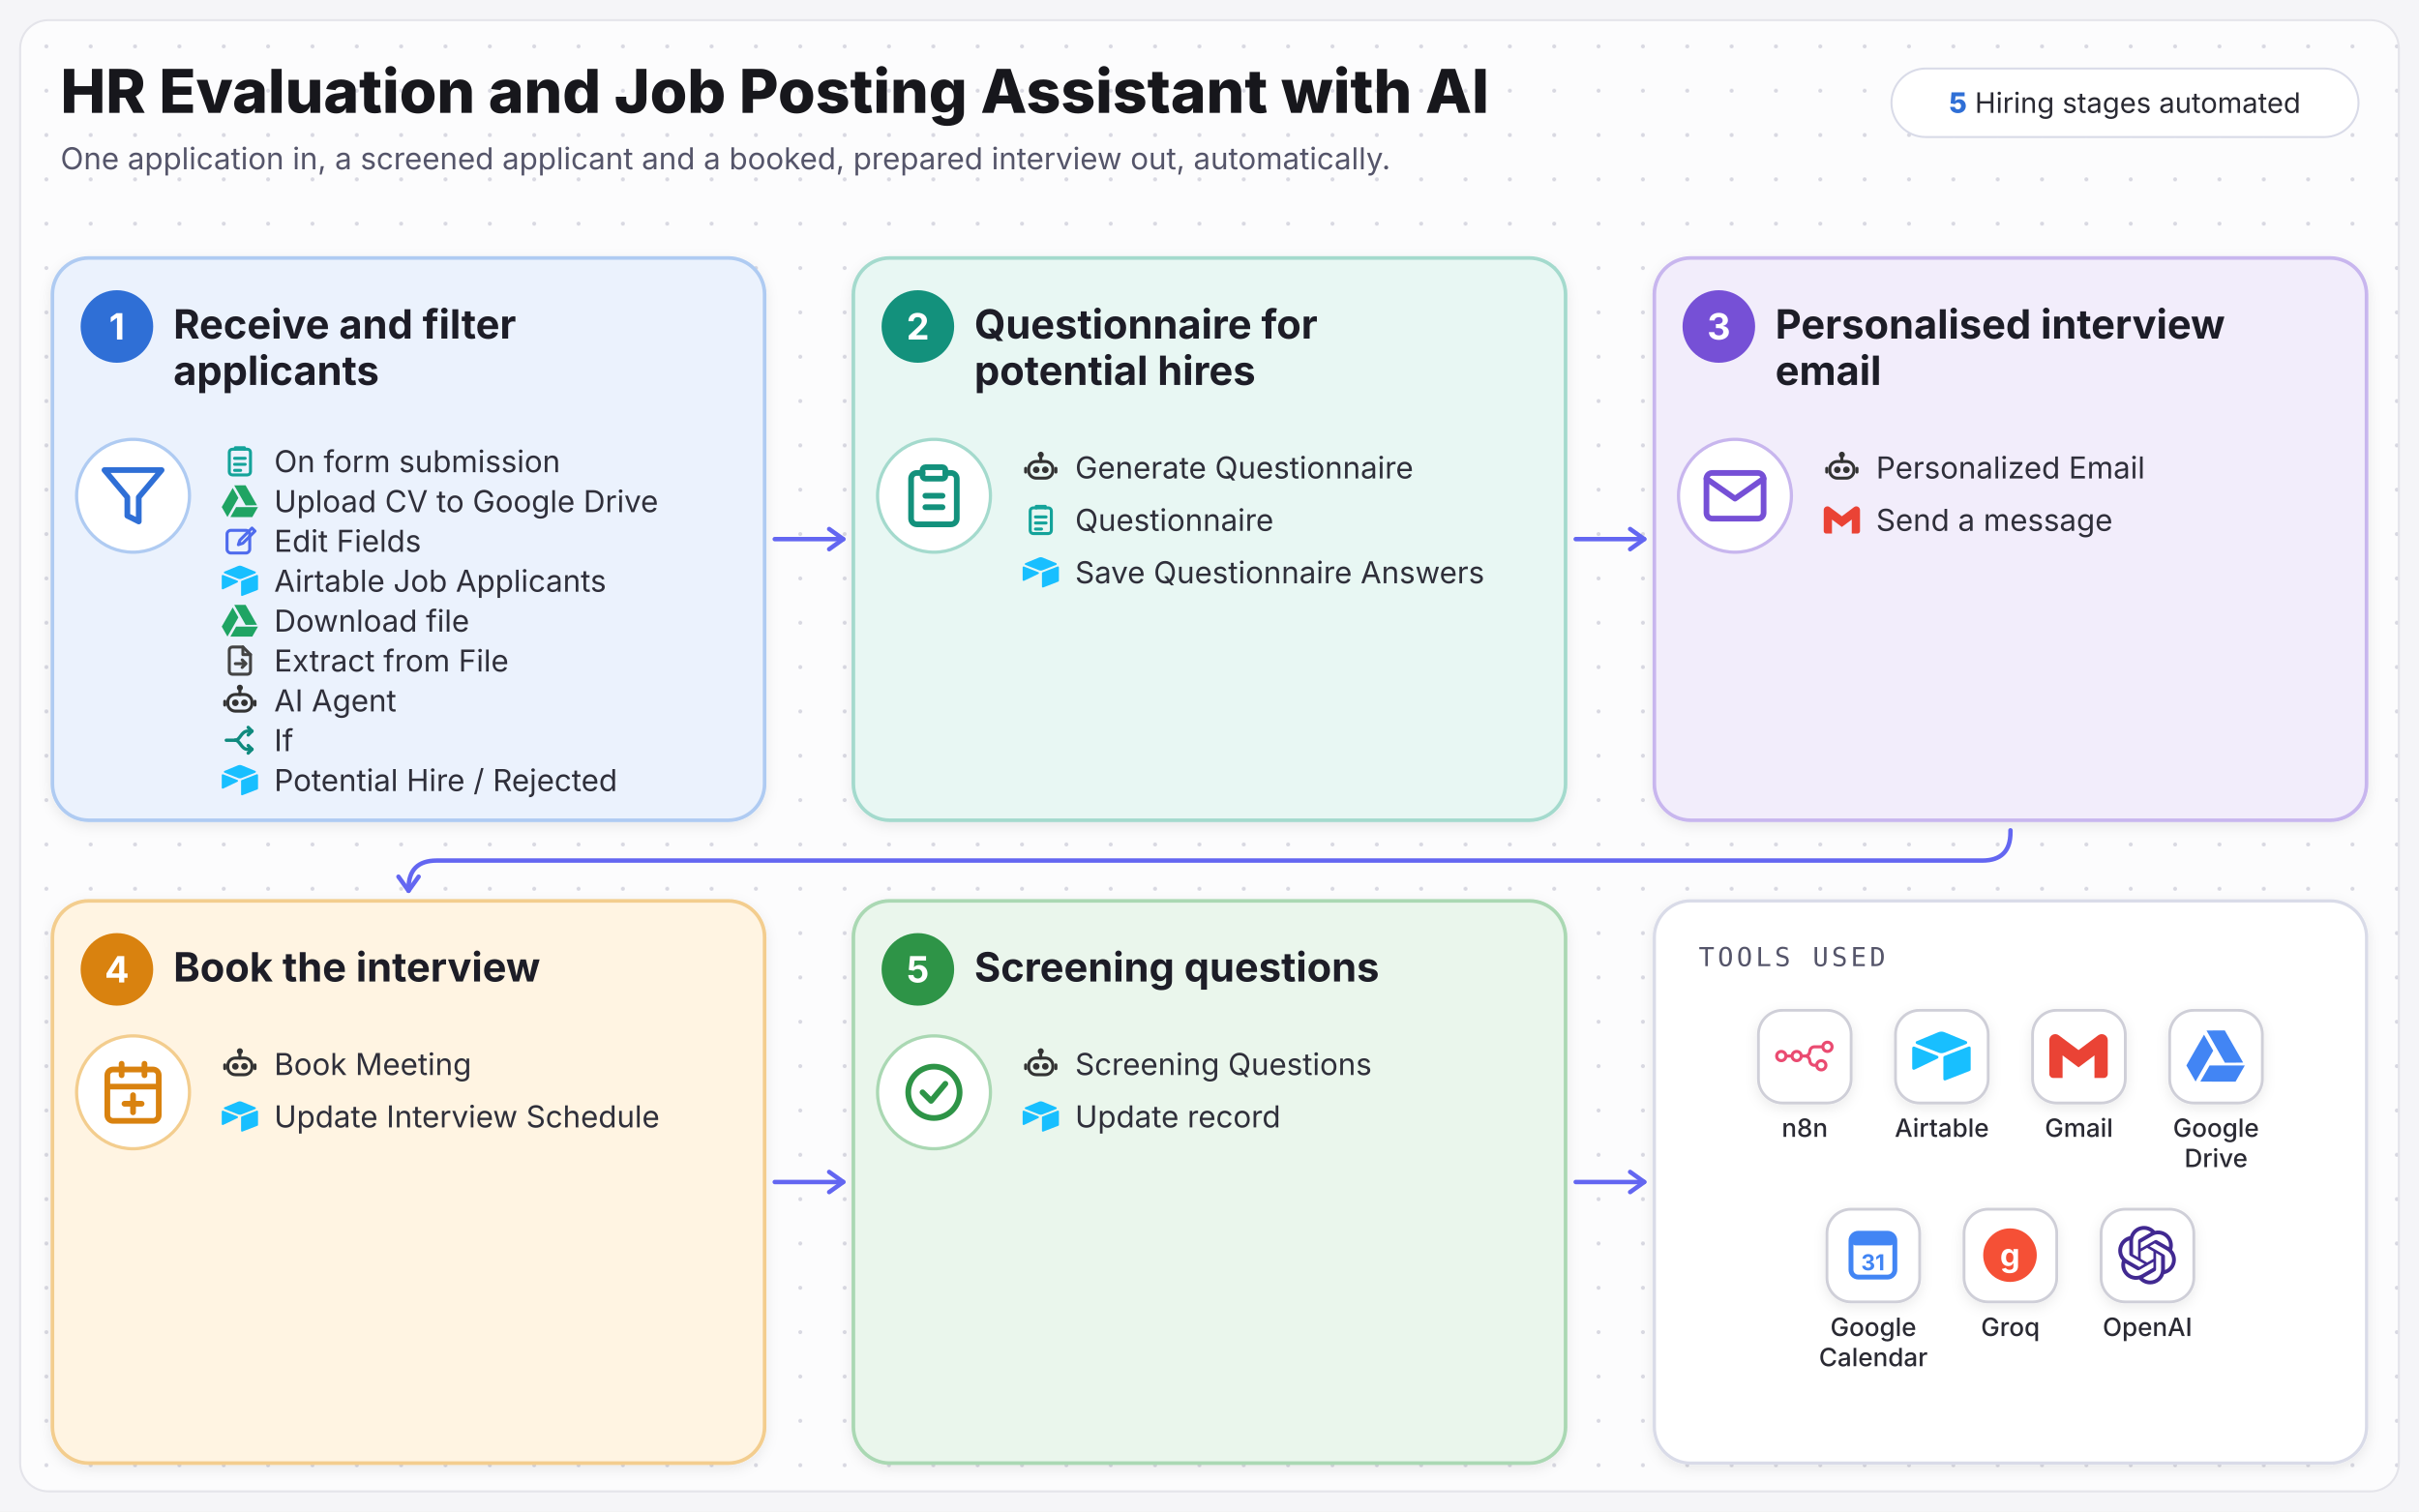
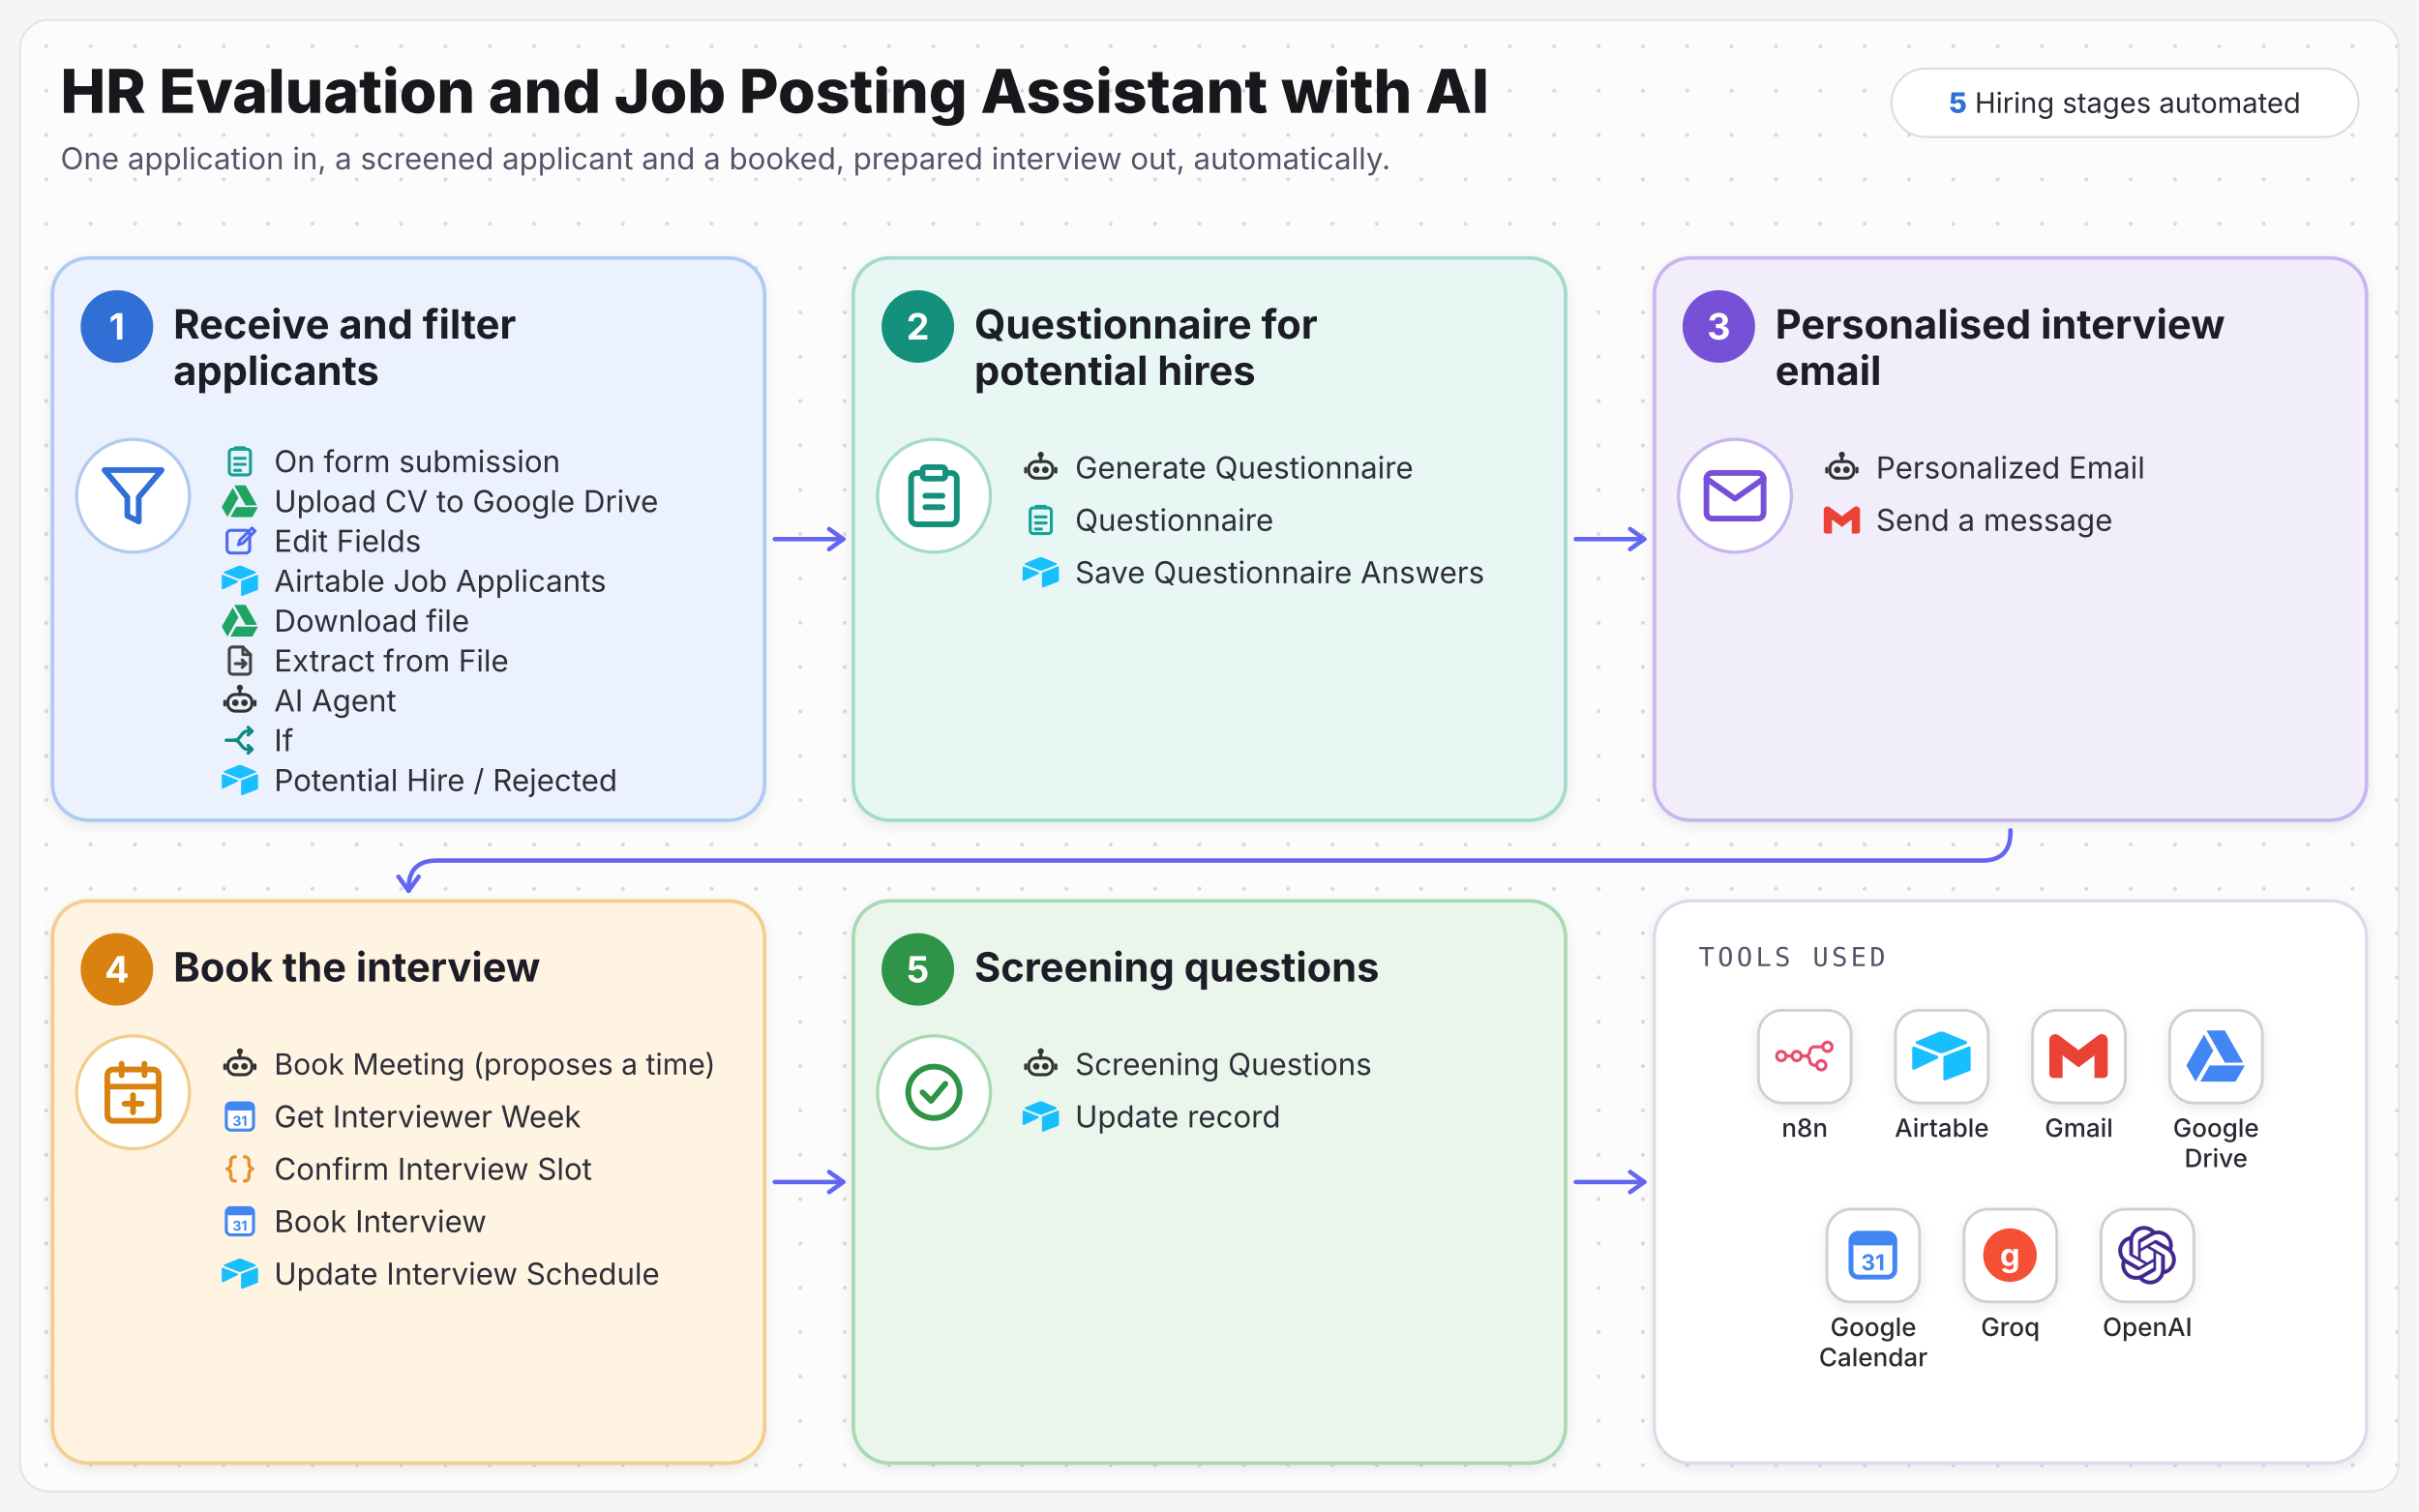
- <svg xmlns="http://www.w3.org/2000/svg" viewBox="0 0 1200 750" width="1200" height="750" role="img" aria-label="HR Evaluation and Job Posting Assistant with AI process map" data-light="" data-span="6" data-nodes="18">
+ <svg xmlns="http://www.w3.org/2000/svg" viewBox="0 0 1200 750" width="1200" height="750" role="img" aria-label="HR Evaluation and Job Posting Assistant with AI process map" data-light="" data-span="6" data-nodes="21">
  <defs>
    <pattern id="dots" width="22" height="22" patternUnits="userSpaceOnUse">
      <rect width="22" height="22" fill="#FCFCFD" />
      <circle cx="1" cy="1" r="1" fill="#d9d9e2" />
    </pattern>
    <filter id="sh" x="-30%" y="-30%" width="160%" height="160%">
      <feDropShadow dx="0" dy="2" stdDeviation="3" flood-color="#000" flood-opacity=".08" />
    </filter>
  </defs>
  <rect width="1200" height="750" fill="#F5F5F8" />
  <rect x="10" y="10" width="1180" height="730" rx="14" fill="url(#dots)" stroke="#e4e4ea" />
  <text x="30" y="56" font-family="Inter, 'Helvetica Neue', Arial, sans-serif" font-size="30" font-weight="800" fill="#17171c">HR Evaluation and Job Posting Assistant with AI</text>
  <text x="30" y="84" font-family="Inter, 'Helvetica Neue', Arial, sans-serif" font-size="15" fill="#55556a">One application in, a screened applicant and a booked, prepared interview out, automatically.</text>
  <g data-t="0">
    <rect x="938.3" y="34" width="231.7" height="34" rx="17" fill="#fff" stroke="#d9dbe8" />
    <text x="1054.1" y="56" text-anchor="middle" font-family="Inter, 'Helvetica Neue', Arial, sans-serif" font-size="14" fill="#2a2a33">
      <tspan font-weight="800" fill="#2F6FD6">5</tspan>  Hiring stages automated</text>
  </g>
  <g data-t="0.000">
    <g filter="url(#sh)">
      <rect x="26" y="128" width="353.3" height="279" rx="18" fill="#EBF2FD" stroke="#AFCBF2" stroke-width="1.8" />
    </g>
    <circle cx="58" cy="162" r="18" fill="#2F6FD6" />
    <text x="58" y="168.48" text-anchor="middle" font-family="Inter, 'Helvetica Neue', Arial, sans-serif" font-size="18" font-weight="700" fill="#fff">1</text>
    <text x="86" y="168" font-family="Inter, 'Helvetica Neue', Arial, sans-serif" font-size="20" font-weight="700" fill="#1d1d27">Receive and filter</text>
    <text x="86" y="191" font-family="Inter, 'Helvetica Neue', Arial, sans-serif" font-size="20" font-weight="700" fill="#1d1d27">applicants</text>
    <circle cx="66" cy="246" r="28" fill="#fff" stroke="#AFCBF2" stroke-width="1.6" />
    <svg x="49.0" y="229.0" width="34" height="34" viewBox="0 0 24 24" fill="none" stroke="#2F6FD6" stroke-width="2" stroke-linecap="round" stroke-linejoin="round">
      <path d="M22 3H2l8 9.5V19l4 2v-8.5z" />
    </svg>
  </g>
  <g data-t="0.100">
    <svg x="110.0" y="219.9" width="18" height="18" viewBox="0 0 24 24" fill="none" stroke="#14A39A" stroke-width="2" stroke-linecap="round" stroke-linejoin="round">
      <rect x="5" y="4" width="14" height="17" rx="2" />
      <path d="M9 4V3h6v1" />
      <path d="M8.5 10h7M8.5 14h7M8.5 18h4" />
    </svg>
    <text x="136" y="234.3" font-family="Inter, 'Helvetica Neue', Arial, sans-serif" font-size="15" fill="#2f2f3a">On form submission</text>
  </g>
  <g data-t="0.107">
    <svg x="110.0" y="239.7" width="18" height="18" viewBox="0 0 24 24">
      <path fill="#1FA463" d="M12.01 1.485c-2.082 0-3.754.02-3.743.047.01.02 1.708 3.001 3.774 6.62l3.76 6.574h3.76c2.081 0 3.753-.02 3.742-.047-.005-.02-1.708-3.001-3.775-6.62l-3.76-6.574zm-4.76 1.73a789.828 789.861 0 0 0-3.63 6.319L0 15.868l1.89 3.298 1.885 3.297 3.62-6.335 3.618-6.33-1.88-3.287C8.1 4.704 7.255 3.22 7.25 3.214zm2.259 12.653-.203.348c-.114.198-.96 1.672-1.88 3.287a423.93 423.948 0 0 1-1.698 2.97c-.01.026 3.24.042 7.222.042h7.244l1.796-3.157c.992-1.734 1.85-3.23 1.906-3.323l.104-.167h-7.249z" />
    </svg>
    <text x="136" y="254.1" font-family="Inter, 'Helvetica Neue', Arial, sans-serif" font-size="15" fill="#2f2f3a">Upload CV to Google Drive</text>
  </g>
  <g data-t="0.113">
    <svg x="110.0" y="259.4" width="18" height="18" viewBox="0 0 24 24" fill="none" stroke="#4F6BED" stroke-width="2" stroke-linecap="round" stroke-linejoin="round">
      <rect x="3.5" y="5" width="15" height="15" rx="2.5" />
      <path d="M20 3.5l-8 8-1 3 3-1 8-8z" />
    </svg>
    <text x="136" y="273.8" font-family="Inter, 'Helvetica Neue', Arial, sans-serif" font-size="15" fill="#2f2f3a">Edit Fields</text>
  </g>
  <g data-t="0.120">
    <svg x="110.0" y="279.2" width="18" height="18" viewBox="0 0 24 24">
      <path fill="#18BFFF" d="M11.992 1.966c-.434 0-.87.086-1.28.257L1.779 5.917c-.503.208-.49.908.012 1.116l8.982 3.558a3.266 3.266 0 0 0 2.454 0l8.982-3.558c.503-.196.503-.908.012-1.116l-8.957-3.694a3.255 3.255 0 0 0-1.272-.257zM23.4 8.056a.589.589 0 0 0-.222.045l-10.012 3.877a.612.612 0 0 0-.38.564v8.896a.6.6 0 0 0 .821.552L23.62 18.1a.583.583 0 0 0 .38-.551V8.653a.6.6 0 0 0-.6-.596zM.676 8.095a.644.644 0 0 0-.48.19C.086 8.396 0 8.53 0 8.69v8.355c0 .442.515.737.908.54l6.27-3.006.307-.147 2.969-1.436c.466-.22.43-.908-.061-1.092L.883 8.138a.57.57 0 0 0-.207-.044z" />
    </svg>
    <text x="136" y="293.6" font-family="Inter, 'Helvetica Neue', Arial, sans-serif" font-size="15" fill="#2f2f3a">Airtable Job Applicants</text>
  </g>
  <g data-t="0.127">
    <svg x="110.0" y="299.0" width="18" height="18" viewBox="0 0 24 24">
      <path fill="#1FA463" d="M12.01 1.485c-2.082 0-3.754.02-3.743.047.01.02 1.708 3.001 3.774 6.62l3.76 6.574h3.76c2.081 0 3.753-.02 3.742-.047-.005-.02-1.708-3.001-3.775-6.62l-3.76-6.574zm-4.76 1.73a789.828 789.861 0 0 0-3.63 6.319L0 15.868l1.89 3.298 1.885 3.297 3.62-6.335 3.618-6.33-1.88-3.287C8.1 4.704 7.255 3.22 7.25 3.214zm2.259 12.653-.203.348c-.114.198-.96 1.672-1.88 3.287a423.93 423.948 0 0 1-1.698 2.97c-.01.026 3.24.042 7.222.042h7.244l1.796-3.157c.992-1.734 1.85-3.23 1.906-3.323l.104-.167h-7.249z" />
    </svg>
    <text x="136" y="313.4" font-family="Inter, 'Helvetica Neue', Arial, sans-serif" font-size="15" fill="#2f2f3a">Download file</text>
  </g>
  <g data-t="0.133">
    <svg x="110.0" y="318.8" width="18" height="18" viewBox="0 0 24 24" fill="none" stroke="#444" stroke-width="2" stroke-linecap="round" stroke-linejoin="round">
      <path d="M14 3H7a2 2 0 0 0-2 2v14a2 2 0 0 0 2 2h10a2 2 0 0 0 2-2V8z" />
      <path d="M14 3v5h5" />
      <path d="M9 14h7M13.5 11.5L16 14l-2.5 2.5" />
    </svg>
    <text x="136" y="333.2" font-family="Inter, 'Helvetica Neue', Arial, sans-serif" font-size="15" fill="#2f2f3a">Extract from File</text>
  </g>
  <g data-t="0.140">
    <svg x="110.0" y="338.6" width="18" height="18" viewBox="0 0 24 24" fill="none" stroke="#333" stroke-width="2" stroke-linecap="round" stroke-linejoin="round">
      <rect x="4" y="8" width="16" height="11" rx="5" />
      <path d="M12 8V4.5" />
      <circle cx="12" cy="3.5" r="1" />
      <circle cx="9" cy="13.5" r="1.2" fill="#333" />
      <circle cx="15" cy="13.5" r="1.2" fill="#333" />
      <path d="M2 12.5v2.5M22 12.5v2.5" />
    </svg>
    <text x="136" y="353.0" font-family="Inter, 'Helvetica Neue', Arial, sans-serif" font-size="15" fill="#2f2f3a">AI Agent</text>
  </g>
  <g data-t="0.147">
    <svg x="110.0" y="358.3" width="18" height="18" viewBox="0 0 24 24" fill="none" stroke="#0F8A7E" stroke-width="2.2" stroke-linecap="round" stroke-linejoin="round">
      <path d="M3 12h6" />
      <path d="M9 12c3 0 4-6 8-6h3" />
      <path d="M9 12c3 0 4 6 8 6h3" />
      <path d="M17.5 3.5L20 6l-2.5 2.5" />
      <path d="M17.5 15.5L20 18l-2.5 2.5" />
    </svg>
    <text x="136" y="372.7" font-family="Inter, 'Helvetica Neue', Arial, sans-serif" font-size="15" fill="#2f2f3a">If</text>
  </g>
  <g data-t="0.153">
    <svg x="110.0" y="378.1" width="18" height="18" viewBox="0 0 24 24">
      <path fill="#18BFFF" d="M11.992 1.966c-.434 0-.87.086-1.28.257L1.779 5.917c-.503.208-.49.908.012 1.116l8.982 3.558a3.266 3.266 0 0 0 2.454 0l8.982-3.558c.503-.196.503-.908.012-1.116l-8.957-3.694a3.255 3.255 0 0 0-1.272-.257zM23.4 8.056a.589.589 0 0 0-.222.045l-10.012 3.877a.612.612 0 0 0-.38.564v8.896a.6.6 0 0 0 .821.552L23.62 18.1a.583.583 0 0 0 .38-.551V8.653a.6.6 0 0 0-.6-.596zM.676 8.095a.644.644 0 0 0-.48.19C.086 8.396 0 8.53 0 8.69v8.355c0 .442.515.737.908.54l6.27-3.006.307-.147 2.969-1.436c.466-.22.43-.908-.061-1.092L.883 8.138a.57.57 0 0 0-.207-.044z" />
    </svg>
    <text x="136" y="392.5" font-family="Inter, 'Helvetica Neue', Arial, sans-serif" font-size="15" fill="#2f2f3a">Potential Hire / Rejected</text>
  </g>
  <g data-t="0.160">
    <g filter="url(#sh)">
      <rect x="423.333" y="128" width="353.3" height="279" rx="18" fill="#E8F7F3" stroke="#A4DACD" stroke-width="1.8" />
    </g>
    <circle cx="455.333" cy="162" r="18" fill="#13917C" />
    <text x="455.333" y="168.48" text-anchor="middle" font-family="Inter, 'Helvetica Neue', Arial, sans-serif" font-size="18" font-weight="700" fill="#fff">2</text>
    <text x="483.333" y="168" font-family="Inter, 'Helvetica Neue', Arial, sans-serif" font-size="20" font-weight="700" fill="#1d1d27">Questionnaire for</text>
    <text x="483.333" y="191" font-family="Inter, 'Helvetica Neue', Arial, sans-serif" font-size="20" font-weight="700" fill="#1d1d27">potential hires</text>
    <circle cx="463.333" cy="246" r="28" fill="#fff" stroke="#A4DACD" stroke-width="1.6" />
    <svg x="446.3" y="229.0" width="34" height="34" viewBox="0 0 24 24" fill="none" stroke="#13917C" stroke-width="2" stroke-linecap="round" stroke-linejoin="round">
      <rect x="8" y="2" width="8" height="4" rx="1" />
      <path d="M16 4h2a2 2 0 0 1 2 2v14a2 2 0 0 1-2 2H6a2 2 0 0 1-2-2V6a2 2 0 0 1 2-2h2M9 12h6M9 16h6" />
    </svg>
  </g>
  <g data-t="0.260">
    <svg x="507.3" y="223.0" width="18" height="18" viewBox="0 0 24 24" fill="none" stroke="#333" stroke-width="2" stroke-linecap="round" stroke-linejoin="round">
      <rect x="4" y="8" width="16" height="11" rx="5" />
      <path d="M12 8V4.5" />
      <circle cx="12" cy="3.5" r="1" />
      <circle cx="9" cy="13.5" r="1.2" fill="#333" />
      <circle cx="15" cy="13.5" r="1.2" fill="#333" />
      <path d="M2 12.5v2.5M22 12.5v2.5" />
    </svg>
    <text x="533.333" y="237.4" font-family="Inter, 'Helvetica Neue', Arial, sans-serif" font-size="15" fill="#2f2f3a">Generate Questionnaire</text>
  </g>
  <g data-t="0.280">
    <svg x="507.3" y="249.0" width="18" height="18" viewBox="0 0 24 24" fill="none" stroke="#14A39A" stroke-width="2" stroke-linecap="round" stroke-linejoin="round">
      <rect x="5" y="4" width="14" height="17" rx="2" />
      <path d="M9 4V3h6v1" />
      <path d="M8.5 10h7M8.5 14h7M8.5 18h4" />
    </svg>
    <text x="533.333" y="263.4" font-family="Inter, 'Helvetica Neue', Arial, sans-serif" font-size="15" fill="#2f2f3a">Questionnaire</text>
  </g>
  <g data-t="0.300">
    <svg x="507.3" y="275.0" width="18" height="18" viewBox="0 0 24 24">
      <path fill="#18BFFF" d="M11.992 1.966c-.434 0-.87.086-1.28.257L1.779 5.917c-.503.208-.49.908.012 1.116l8.982 3.558a3.266 3.266 0 0 0 2.454 0l8.982-3.558c.503-.196.503-.908.012-1.116l-8.957-3.694a3.255 3.255 0 0 0-1.272-.257zM23.4 8.056a.589.589 0 0 0-.222.045l-10.012 3.877a.612.612 0 0 0-.38.564v8.896a.6.6 0 0 0 .821.552L23.62 18.1a.583.583 0 0 0 .38-.551V8.653a.6.6 0 0 0-.6-.596zM.676 8.095a.644.644 0 0 0-.48.19C.086 8.396 0 8.53 0 8.69v8.355c0 .442.515.737.908.54l6.27-3.006.307-.147 2.969-1.436c.466-.22.43-.908-.061-1.092L.883 8.138a.57.57 0 0 0-.207-.044z" />
    </svg>
    <text x="533.333" y="289.4" font-family="Inter, 'Helvetica Neue', Arial, sans-serif" font-size="15" fill="#2f2f3a">Save Questionnaire Answers</text>
  </g>
  <g data-t="0.320">
    <g filter="url(#sh)">
      <rect x="820.667" y="128" width="353.3" height="279" rx="18" fill="#F2EDFB" stroke="#C8B6EE" stroke-width="1.8" />
    </g>
    <circle cx="852.667" cy="162" r="18" fill="#7650D6" />
    <text x="852.667" y="168.48" text-anchor="middle" font-family="Inter, 'Helvetica Neue', Arial, sans-serif" font-size="18" font-weight="700" fill="#fff">3</text>
    <text x="880.667" y="168" font-family="Inter, 'Helvetica Neue', Arial, sans-serif" font-size="20" font-weight="700" fill="#1d1d27">Personalised interview</text>
    <text x="880.667" y="191" font-family="Inter, 'Helvetica Neue', Arial, sans-serif" font-size="20" font-weight="700" fill="#1d1d27">email</text>
    <circle cx="860.667" cy="246" r="28" fill="#fff" stroke="#C8B6EE" stroke-width="1.6" />
    <svg x="843.7" y="229.0" width="34" height="34" viewBox="0 0 24 24" fill="none" stroke="#7650D6" stroke-width="2" stroke-linecap="round" stroke-linejoin="round">
      <rect x="2" y="4" width="20" height="16" rx="2" />
      <path d="m22 6-10 7L2 6" />
    </svg>
  </g>
  <g data-t="0.420">
    <svg x="904.7" y="223.0" width="18" height="18" viewBox="0 0 24 24" fill="none" stroke="#333" stroke-width="2" stroke-linecap="round" stroke-linejoin="round">
      <rect x="4" y="8" width="16" height="11" rx="5" />
      <path d="M12 8V4.5" />
      <circle cx="12" cy="3.5" r="1" />
      <circle cx="9" cy="13.5" r="1.2" fill="#333" />
      <circle cx="15" cy="13.5" r="1.2" fill="#333" />
      <path d="M2 12.5v2.5M22 12.5v2.5" />
    </svg>
    <text x="930.667" y="237.4" font-family="Inter, 'Helvetica Neue', Arial, sans-serif" font-size="15" fill="#2f2f3a">Personalized Email</text>
  </g>
  <g data-t="0.450">
    <svg x="904.7" y="249.0" width="18" height="18" viewBox="0 0 24 24">
      <path fill="#EA4335" d="M24 5.457v13.909c0 .904-.732 1.636-1.636 1.636h-3.819V11.73L12 16.64l-6.545-4.91v9.273H1.636A1.636 1.636 0 0 1 0 19.366V5.457c0-2.023 2.309-3.178 3.927-1.964L5.455 4.64 12 9.548l6.545-4.91 1.528-1.145C21.69 2.28 24 3.434 24 5.457z" />
    </svg>
    <text x="930.667" y="263.4" font-family="Inter, 'Helvetica Neue', Arial, sans-serif" font-size="15" fill="#2f2f3a">Send a message</text>
  </g>
  <g data-t="0.480">
    <g filter="url(#sh)">
      <rect x="26" y="447" width="353.3" height="279" rx="18" fill="#FFF4E2" stroke="#F3CD8E" stroke-width="1.8" />
    </g>
    <circle cx="58" cy="481" r="18" fill="#D9820F" />
    <text x="58" y="487.48" text-anchor="middle" font-family="Inter, 'Helvetica Neue', Arial, sans-serif" font-size="18" font-weight="700" fill="#fff">4</text>
    <text x="86" y="487" font-family="Inter, 'Helvetica Neue', Arial, sans-serif" font-size="20" font-weight="700" fill="#1d1d27">Book the interview</text>
    <circle cx="66" cy="542" r="28" fill="#fff" stroke="#F3CD8E" stroke-width="1.6" />
    <svg x="49.0" y="525.0" width="34" height="34" viewBox="0 0 24 24" fill="none" stroke="#D9820F" stroke-width="2" stroke-linecap="round" stroke-linejoin="round">
      <rect x="3" y="4" width="18" height="18" rx="2" />
      <path d="M16 2v4M8 2v4M3 10h18M12 13v6M9 16h6" />
    </svg>
  </g>
  <g data-t="0.580">
    <svg x="110.0" y="519.0" width="18" height="18" viewBox="0 0 24 24" fill="none" stroke="#333" stroke-width="2" stroke-linecap="round" stroke-linejoin="round">
      <rect x="4" y="8" width="16" height="11" rx="5" />
      <path d="M12 8V4.5" />
      <circle cx="12" cy="3.5" r="1" />
      <circle cx="9" cy="13.5" r="1.2" fill="#333" />
      <circle cx="15" cy="13.5" r="1.2" fill="#333" />
      <path d="M2 12.5v2.5M22 12.5v2.5" />
    </svg>
-     <text x="136" y="533.4" font-family="Inter, 'Helvetica Neue', Arial, sans-serif" font-size="15" fill="#2f2f3a">Book Meeting</text>
-   </g>
-   <g data-t="0.610">
+     <text x="136" y="533.2" font-family="Inter, 'Helvetica Neue', Arial, sans-serif" font-size="14.5" fill="#2f2f3a">Book Meeting (proposes a time)</text>
+   </g>
+   <g data-t="0.592">
    <svg x="110.0" y="545.0" width="18" height="18" viewBox="0 0 24 24">
-       <path fill="#18BFFF" d="M11.992 1.966c-.434 0-.87.086-1.28.257L1.779 5.917c-.503.208-.49.908.012 1.116l8.982 3.558a3.266 3.266 0 0 0 2.454 0l8.982-3.558c.503-.196.503-.908.012-1.116l-8.957-3.694a3.255 3.255 0 0 0-1.272-.257zM23.4 8.056a.589.589 0 0 0-.222.045l-10.012 3.877a.612.612 0 0 0-.38.564v8.896a.6.6 0 0 0 .821.552L23.62 18.1a.583.583 0 0 0 .38-.551V8.653a.6.6 0 0 0-.6-.596zM.676 8.095a.644.644 0 0 0-.48.19C.086 8.396 0 8.53 0 8.69v8.355c0 .442.515.737.908.54l6.27-3.006.307-.147 2.969-1.436c.466-.22.43-.908-.061-1.092L.883 8.138a.57.57 0 0 0-.207-.044z" />
-     </svg>
-     <text x="136" y="559.4" font-family="Inter, 'Helvetica Neue', Arial, sans-serif" font-size="15" fill="#2f2f3a">Update Interview Schedule</text>
+       <rect x="3" y="3" width="18" height="18" rx="3" fill="#fff" stroke="#4285F4" stroke-width="2" />
+       <rect x="3" y="3" width="18" height="5" rx="2" fill="#4285F4" />
+       <text x="12" y="18.2" font-size="9" font-weight="700" text-anchor="middle" fill="#4285F4" font-family="Inter">31</text>
+     </svg>
+     <text x="136" y="559.4" font-family="Inter, 'Helvetica Neue', Arial, sans-serif" font-size="15" fill="#2f2f3a">Get Interviewer Week</text>
+   </g>
+   <g data-t="0.604">
+     <svg x="110.0" y="571.0" width="18" height="18" viewBox="0 0 24 24" fill="none" stroke="#E8912D" stroke-width="2.2" stroke-linecap="round" stroke-linejoin="round">
+       <path d="M9 4c-2 0-3 1-3 3v2c0 1.5-1 2.5-2.5 3C5 12.5 6 13.5 6 15v2c0 2 1 3 3 3" />
+       <path d="M15 4c2 0 3 1 3 3v2c0 1.5 1 2.5 2.5 3-1.5.5-2.5 1.5-2.5 3v2c0 2-1 3-3 3" />
+     </svg>
+     <text x="136" y="585.4" font-family="Inter, 'Helvetica Neue', Arial, sans-serif" font-size="15" fill="#2f2f3a">Confirm Interview Slot</text>
+   </g>
+   <g data-t="0.616">
+     <svg x="110.0" y="597.0" width="18" height="18" viewBox="0 0 24 24">
+       <rect x="3" y="3" width="18" height="18" rx="3" fill="#fff" stroke="#4285F4" stroke-width="2" />
+       <rect x="3" y="3" width="18" height="5" rx="2" fill="#4285F4" />
+       <text x="12" y="18.2" font-size="9" font-weight="700" text-anchor="middle" fill="#4285F4" font-family="Inter">31</text>
+     </svg>
+     <text x="136" y="611.4" font-family="Inter, 'Helvetica Neue', Arial, sans-serif" font-size="15" fill="#2f2f3a">Book Interview</text>
+   </g>
+   <g data-t="0.628">
+     <svg x="110.0" y="623.0" width="18" height="18" viewBox="0 0 24 24">
+       <path fill="#18BFFF" d="M11.992 1.966c-.434 0-.87.086-1.28.257L1.779 5.917c-.503.208-.49.908.012 1.116l8.982 3.558a3.266 3.266 0 0 0 2.454 0l8.982-3.558c.503-.196.503-.908.012-1.116l-8.957-3.694a3.255 3.255 0 0 0-1.272-.257zM23.4 8.056a.589.589 0 0 0-.222.045l-10.012 3.877a.612.612 0 0 0-.38.564v8.896a.6.6 0 0 0 .821.552L23.62 18.1a.583.583 0 0 0 .38-.551V8.653a.6.6 0 0 0-.6-.596zM.676 8.095a.644.644 0 0 0-.48.19C.086 8.396 0 8.53 0 8.69v8.355c0 .442.515.737.908.54l6.27-3.006.307-.147 2.969-1.436c.466-.22.43-.908-.061-1.092L.883 8.138a.57.57 0 0 0-.207-.044z" />
+     </svg>
+     <text x="136" y="637.4" font-family="Inter, 'Helvetica Neue', Arial, sans-serif" font-size="15" fill="#2f2f3a">Update Interview Schedule</text>
  </g>
  <g data-t="0.640">
    <g filter="url(#sh)">
      <rect x="423.333" y="447" width="353.3" height="279" rx="18" fill="#EAF6EC" stroke="#AAD8B3" stroke-width="1.8" />
    </g>
    <circle cx="455.333" cy="481" r="18" fill="#2E9447" />
    <text x="455.333" y="487.48" text-anchor="middle" font-family="Inter, 'Helvetica Neue', Arial, sans-serif" font-size="18" font-weight="700" fill="#fff">5</text>
    <text x="483.333" y="487" font-family="Inter, 'Helvetica Neue', Arial, sans-serif" font-size="20" font-weight="700" fill="#1d1d27">Screening questions</text>
    <circle cx="463.333" cy="542" r="28" fill="#fff" stroke="#AAD8B3" stroke-width="1.6" />
    <svg x="446.3" y="525.0" width="34" height="34" viewBox="0 0 24 24" fill="none" stroke="#2E9447" stroke-width="2" stroke-linecap="round" stroke-linejoin="round">
      <circle cx="12" cy="12" r="9" />
      <path d="m8 12 3 3 5-6" />
    </svg>
  </g>
  <g data-t="0.740">
    <svg x="507.3" y="519.0" width="18" height="18" viewBox="0 0 24 24" fill="none" stroke="#333" stroke-width="2" stroke-linecap="round" stroke-linejoin="round">
      <rect x="4" y="8" width="16" height="11" rx="5" />
      <path d="M12 8V4.5" />
      <circle cx="12" cy="3.5" r="1" />
      <circle cx="9" cy="13.5" r="1.2" fill="#333" />
      <circle cx="15" cy="13.5" r="1.2" fill="#333" />
      <path d="M2 12.5v2.5M22 12.5v2.5" />
    </svg>
    <text x="533.333" y="533.4" font-family="Inter, 'Helvetica Neue', Arial, sans-serif" font-size="15" fill="#2f2f3a">Screening Questions</text>
  </g>
  <g data-t="0.770">
    <svg x="507.3" y="545.0" width="18" height="18" viewBox="0 0 24 24">
      <path fill="#18BFFF" d="M11.992 1.966c-.434 0-.87.086-1.28.257L1.779 5.917c-.503.208-.49.908.012 1.116l8.982 3.558a3.266 3.266 0 0 0 2.454 0l8.982-3.558c.503-.196.503-.908.012-1.116l-8.957-3.694a3.255 3.255 0 0 0-1.272-.257zM23.4 8.056a.589.589 0 0 0-.222.045l-10.012 3.877a.612.612 0 0 0-.38.564v8.896a.6.6 0 0 0 .821.552L23.62 18.1a.583.583 0 0 0 .38-.551V8.653a.6.6 0 0 0-.6-.596zM.676 8.095a.644.644 0 0 0-.48.19C.086 8.396 0 8.53 0 8.69v8.355c0 .442.515.737.908.54l6.27-3.006.307-.147 2.969-1.436c.466-.22.43-.908-.061-1.092L.883 8.138a.57.57 0 0 0-.207-.044z" />
    </svg>
    <text x="533.333" y="559.4" font-family="Inter, 'Helvetica Neue', Arial, sans-serif" font-size="15" fill="#2f2f3a">Update record</text>
  </g>
  <path data-t="0.140" d="M384.333,267.5 L418.333,267.5" fill="none" stroke="#6366f1" stroke-width="2.2" stroke-linecap="round" stroke-linejoin="round" />
  <path data-t="0.140" d="M411.333,262.5 L418.333,267.5 L411.333,272.5" fill="none" stroke="#6366f1" stroke-width="2.2" stroke-linecap="round" stroke-linejoin="round" />
  <path data-t="0.300" d="M781.667,267.5 L815.667,267.5" fill="none" stroke="#6366f1" stroke-width="2.2" stroke-linecap="round" stroke-linejoin="round" />
  <path data-t="0.300" d="M808.667,262.5 L815.667,267.5 L808.667,272.5" fill="none" stroke="#6366f1" stroke-width="2.2" stroke-linecap="round" stroke-linejoin="round" />
  <path data-t="0.460" d="M997.333,412 L997.333,413 Q997.333,427 983.333,427 L216.667,427 Q202.667,427 202.667,441 L202.667,442" fill="none" stroke="#6366f1" stroke-width="2.2" stroke-linecap="round" stroke-linejoin="round" />
  <path data-t="0.460" d="M197.667,435 L202.667,442 L207.667,435" fill="none" stroke="#6366f1" stroke-width="2.2" stroke-linecap="round" stroke-linejoin="round" />
  <path data-t="0.620" d="M384.333,586.5 L418.333,586.5" fill="none" stroke="#6366f1" stroke-width="2.2" stroke-linecap="round" stroke-linejoin="round" />
  <path data-t="0.620" d="M411.333,581.5 L418.333,586.5 L411.333,591.5" fill="none" stroke="#6366f1" stroke-width="2.2" stroke-linecap="round" stroke-linejoin="round" />
  <path data-t="0.780" d="M781.667,586.5 L815.667,586.5" fill="none" stroke="#6366f1" stroke-width="2.2" stroke-linecap="round" stroke-linejoin="round" />
  <path data-t="0.780" d="M808.667,581.5 L815.667,586.5 L808.667,591.5" fill="none" stroke="#6366f1" stroke-width="2.2" stroke-linecap="round" stroke-linejoin="round" />
  <g data-t="0.800">
    <g filter="url(#sh)">
      <rect x="820.667" y="447" width="353.333" height="279" rx="18" fill="#fff" stroke="#d9dbe8" stroke-width="1.6" />
    </g>
    <text x="842.667" y="479.4" font-family="'DejaVu Sans Mono', ui-monospace, monospace" font-size="13" letter-spacing="1.6" fill="#55556a">TOOLS USED</text>
  </g>
  <g data-t="0.825">
    <g filter="url(#sh)">
      <rect x="872.3" y="501.3" width="46" height="46" rx="11.96" fill="#fff" stroke="#cfcfd8" stroke-width="1.4" />
    </g>
    <svg x="880.6" y="509.5" width="29" height="29" viewBox="0 0 24 24">
      <path fill="#EA4B71" d="M21.474 5.684c-1.177 0-2.166.805-2.447 1.895h-2.896c-1.235 0-2.289.893-2.492 2.111l-.104.623a1.263 1.263 0 0 1-1.246 1.056H11.289c-.281-1.09-1.27-1.895-2.447-1.895s-2.166.805-2.447 1.895H4.973c-.281-1.09-1.27-1.895-2.447-1.895C1.131 9.474 0 10.605 0 12s1.131 2.526 2.526 2.526c1.177 0 2.166-.805 2.447-1.895h1.422c.28 1.09 1.27 1.895 2.447 1.895 1.177 0 2.166-.805 2.447-1.895h1.001a1.263 1.263 0 0 1 1.246 1.056l.104.623c.203 1.218 1.257 2.111 2.492 2.111h.369c.28 1.089 1.27 1.895 2.447 1.895 1.395 0 2.526-1.131 2.526-2.526s-1.131-2.526-2.526-2.526c-1.177 0-2.166.805-2.447 1.895h-.369a1.263 1.263 0 0 1-1.246-1.056l-.104-.623A2.52 2.52 0 0 0 13.961 12a2.52 2.52 0 0 0 .821-1.479l.104-.623a1.263 1.263 0 0 1 1.246-1.056h2.896c.281 1.09 1.27 1.895 2.447 1.895 1.395 0 2.526-1.131 2.526-2.526s-1.131-2.526-2.526-2.526m0 1.263a1.263 1.263 0 0 1 1.263 1.263 1.263 1.263 0 0 1-1.263 1.263 1.263 1.263 0 0 1-1.263-1.263 1.263 1.263 0 0 1 1.263-1.263M2.526 10.737A1.263 1.263 0 0 1 3.789 12a1.263 1.263 0 0 1-1.263 1.263A1.263 1.263 0 0 1 1.263 12a1.263 1.263 0 0 1 1.263-1.263m6.316 0A1.263 1.263 0 0 1 10.105 12a1.263 1.263 0 0 1-1.263 1.263A1.263 1.263 0 0 1 7.579 12a1.263 1.263 0 0 1 1.263-1.263m10.105 3.789a1.263 1.263 0 0 1 1.263 1.263 1.263 1.263 0 0 1-1.263 1.263 1.263 1.263 0 0 1-1.263-1.263 1.263 1.263 0 0 1 1.263-1.263" />
    </svg>
    <text x="895.3" y="564.1" text-anchor="middle" font-family="Inter, 'Helvetica Neue', Arial, sans-serif" font-size="12.5" font-weight="500" fill="#2a2a33">n8n</text>
  </g>
  <g data-t="0.850">
    <g filter="url(#sh)">
      <rect x="940.3" y="501.3" width="46" height="46" rx="11.96" fill="#fff" stroke="#cfcfd8" stroke-width="1.4" />
    </g>
    <svg x="948.6" y="509.5" width="29" height="29" viewBox="0 0 24 24">
      <path fill="#18BFFF" d="M11.992 1.966c-.434 0-.87.086-1.28.257L1.779 5.917c-.503.208-.49.908.012 1.116l8.982 3.558a3.266 3.266 0 0 0 2.454 0l8.982-3.558c.503-.196.503-.908.012-1.116l-8.957-3.694a3.255 3.255 0 0 0-1.272-.257zM23.4 8.056a.589.589 0 0 0-.222.045l-10.012 3.877a.612.612 0 0 0-.38.564v8.896a.6.6 0 0 0 .821.552L23.62 18.1a.583.583 0 0 0 .38-.551V8.653a.6.6 0 0 0-.6-.596zM.676 8.095a.644.644 0 0 0-.48.19C.086 8.396 0 8.53 0 8.69v8.355c0 .442.515.737.908.54l6.27-3.006.307-.147 2.969-1.436c.466-.22.43-.908-.061-1.092L.883 8.138a.57.57 0 0 0-.207-.044z" />
    </svg>
    <text x="963.3" y="564.1" text-anchor="middle" font-family="Inter, 'Helvetica Neue', Arial, sans-serif" font-size="12.5" font-weight="500" fill="#2a2a33">Airtable</text>
  </g>
  <g data-t="0.875">
    <g filter="url(#sh)">
      <rect x="1008.3" y="501.3" width="46" height="46" rx="11.96" fill="#fff" stroke="#cfcfd8" stroke-width="1.4" />
    </g>
    <svg x="1016.6" y="509.5" width="29" height="29" viewBox="0 0 24 24">
      <path fill="#EA4335" d="M24 5.457v13.909c0 .904-.732 1.636-1.636 1.636h-3.819V11.73L12 16.64l-6.545-4.91v9.273H1.636A1.636 1.636 0 0 1 0 19.366V5.457c0-2.023 2.309-3.178 3.927-1.964L5.455 4.64 12 9.548l6.545-4.91 1.528-1.145C21.69 2.28 24 3.434 24 5.457z" />
    </svg>
    <text x="1031.3" y="564.1" text-anchor="middle" font-family="Inter, 'Helvetica Neue', Arial, sans-serif" font-size="12.5" font-weight="500" fill="#2a2a33">Gmail</text>
  </g>
  <g data-t="0.900">
    <g filter="url(#sh)">
      <rect x="1076.3" y="501.3" width="46" height="46" rx="11.96" fill="#fff" stroke="#cfcfd8" stroke-width="1.4" />
    </g>
    <svg x="1084.6" y="509.5" width="29" height="29" viewBox="0 0 24 24">
      <path fill="#4285F4" d="M12.01 1.485c-2.082 0-3.754.02-3.743.047.01.02 1.708 3.001 3.774 6.62l3.76 6.574h3.76c2.081 0 3.753-.02 3.742-.047-.005-.02-1.708-3.001-3.775-6.62l-3.76-6.574zm-4.76 1.73a789.828 789.861 0 0 0-3.63 6.319L0 15.868l1.89 3.298 1.885 3.297 3.62-6.335 3.618-6.33-1.88-3.287C8.1 4.704 7.255 3.22 7.25 3.214zm2.259 12.653-.203.348c-.114.198-.96 1.672-1.88 3.287a423.93 423.948 0 0 1-1.698 2.97c-.01.026 3.24.042 7.222.042h7.244l1.796-3.157c.992-1.734 1.85-3.23 1.906-3.323l.104-.167h-7.249z" />
    </svg>
    <text x="1099.3" y="564.1" text-anchor="middle" font-family="Inter, 'Helvetica Neue', Arial, sans-serif" font-size="12.5" font-weight="500" fill="#2a2a33">Google</text>
    <text x="1099.3" y="579.1" text-anchor="middle" font-family="Inter, 'Helvetica Neue', Arial, sans-serif" font-size="12.5" font-weight="500" fill="#2a2a33">Drive</text>
  </g>
  <g data-t="0.925">
    <g filter="url(#sh)">
      <rect x="906.3" y="600.0" width="46" height="46" rx="11.96" fill="#fff" stroke="#cfcfd8" stroke-width="1.4" />
    </g>
    <svg x="914.6" y="608.3" width="29" height="29" viewBox="0 0 24 24">
      <rect x="3" y="3" width="18" height="18" rx="3" fill="#fff" stroke="#4285F4" stroke-width="2" />
      <rect x="3" y="3" width="18" height="5" rx="2" fill="#4285F4" />
      <text x="12" y="18.2" font-size="9" font-weight="700" text-anchor="middle" fill="#4285F4" font-family="Inter">31</text>
    </svg>
    <text x="929.3" y="662.9" text-anchor="middle" font-family="Inter, 'Helvetica Neue', Arial, sans-serif" font-size="12.5" font-weight="500" fill="#2a2a33">Google</text>
    <text x="929.3" y="677.9" text-anchor="middle" font-family="Inter, 'Helvetica Neue', Arial, sans-serif" font-size="12.5" font-weight="500" fill="#2a2a33">Calendar</text>
  </g>
  <g data-t="0.950">
    <g filter="url(#sh)">
      <rect x="974.3" y="600.0" width="46" height="46" rx="11.96" fill="#fff" stroke="#cfcfd8" stroke-width="1.4" />
    </g>
    <svg x="982.6" y="608.3" width="29" height="29" viewBox="0 0 24 24">
      <circle cx="12" cy="12" r="11" fill="#F55036" />
      <text x="12" y="16.6" font-size="13" font-weight="700" text-anchor="middle" fill="#fff" font-family="Inter">g</text>
    </svg>
    <text x="997.3" y="662.9" text-anchor="middle" font-family="Inter, 'Helvetica Neue', Arial, sans-serif" font-size="12.5" font-weight="500" fill="#2a2a33">Groq</text>
  </g>
  <g data-t="0.975">
    <g filter="url(#sh)">
      <rect x="1042.3" y="600.0" width="46" height="46" rx="11.96" fill="#fff" stroke="#cfcfd8" stroke-width="1.4" />
    </g>
    <svg x="1050.6" y="608.3" width="29" height="29" viewBox="0 0 24 24">
      <path fill="#412991" d="M22.282 9.821a5.985 5.985 0 0 0-.516-4.911 6.046 6.046 0 0 0-6.51-2.9A6.065 6.065 0 0 0 4.981 4.182a5.985 5.985 0 0 0-3.998 2.9 6.046 6.046 0 0 0 .743 7.097 5.98 5.98 0 0 0 .511 4.911 6.051 6.051 0 0 0 6.515 2.9A5.985 5.985 0 0 0 13.26 24a6.056 6.056 0 0 0 5.772-4.206 5.989 5.989 0 0 0 3.998-2.9 6.056 6.056 0 0 0-.748-7.073zm-9.022 12.608a4.476 4.476 0 0 1-2.876-1.041l.142-.08 4.778-2.758a.795.795 0 0 0 .393-.681v-6.737l2.02 1.169a.071.071 0 0 1 .038.052v5.583a4.504 4.504 0 0 1-4.495 4.494zm-9.661-4.125a4.471 4.471 0 0 1-.535-3.014l.142.085 4.783 2.758a.771.771 0 0 0 .781 0l5.843-3.369v2.332a.08.08 0 0 1-.033.061L9.74 19.95a4.499 4.499 0 0 1-6.141-1.646zM2.341 7.896a4.485 4.485 0 0 1 2.365-1.973V11.6a.766.766 0 0 0 .388.676l5.814 3.354-2.02 1.169a.076.076 0 0 1-.071 0l-4.83-2.787A4.504 4.504 0 0 1 2.341 7.872zm16.596 3.856L13.104 8.364 15.119 7.2a.076.076 0 0 1 .071 0l4.83 2.791a4.494 4.494 0 0 1-.676 8.104v-5.677a.79.79 0 0 0-.407-.667zm2.011-3.023l-.142-.085-4.774-2.782a.776.776 0 0 0-.785 0L9.409 9.23V6.897a.066.066 0 0 1 .028-.061l4.83-2.787a4.499 4.499 0 0 1 6.68 4.66zM8.306 12.863l-2.02-1.164a.08.08 0 0 1-.038-.057V6.074a4.499 4.499 0 0 1 7.376-3.454l-.142.081L8.704 5.459a.795.795 0 0 0-.393.681zm1.098-2.365l2.602-1.5 2.607 1.5v2.999l-2.597 1.5-2.607-1.5Z" />
    </svg>
    <text x="1065.3" y="662.9" text-anchor="middle" font-family="Inter, 'Helvetica Neue', Arial, sans-serif" font-size="12.5" font-weight="500" fill="#2a2a33">OpenAI</text>
  </g>
</svg>
